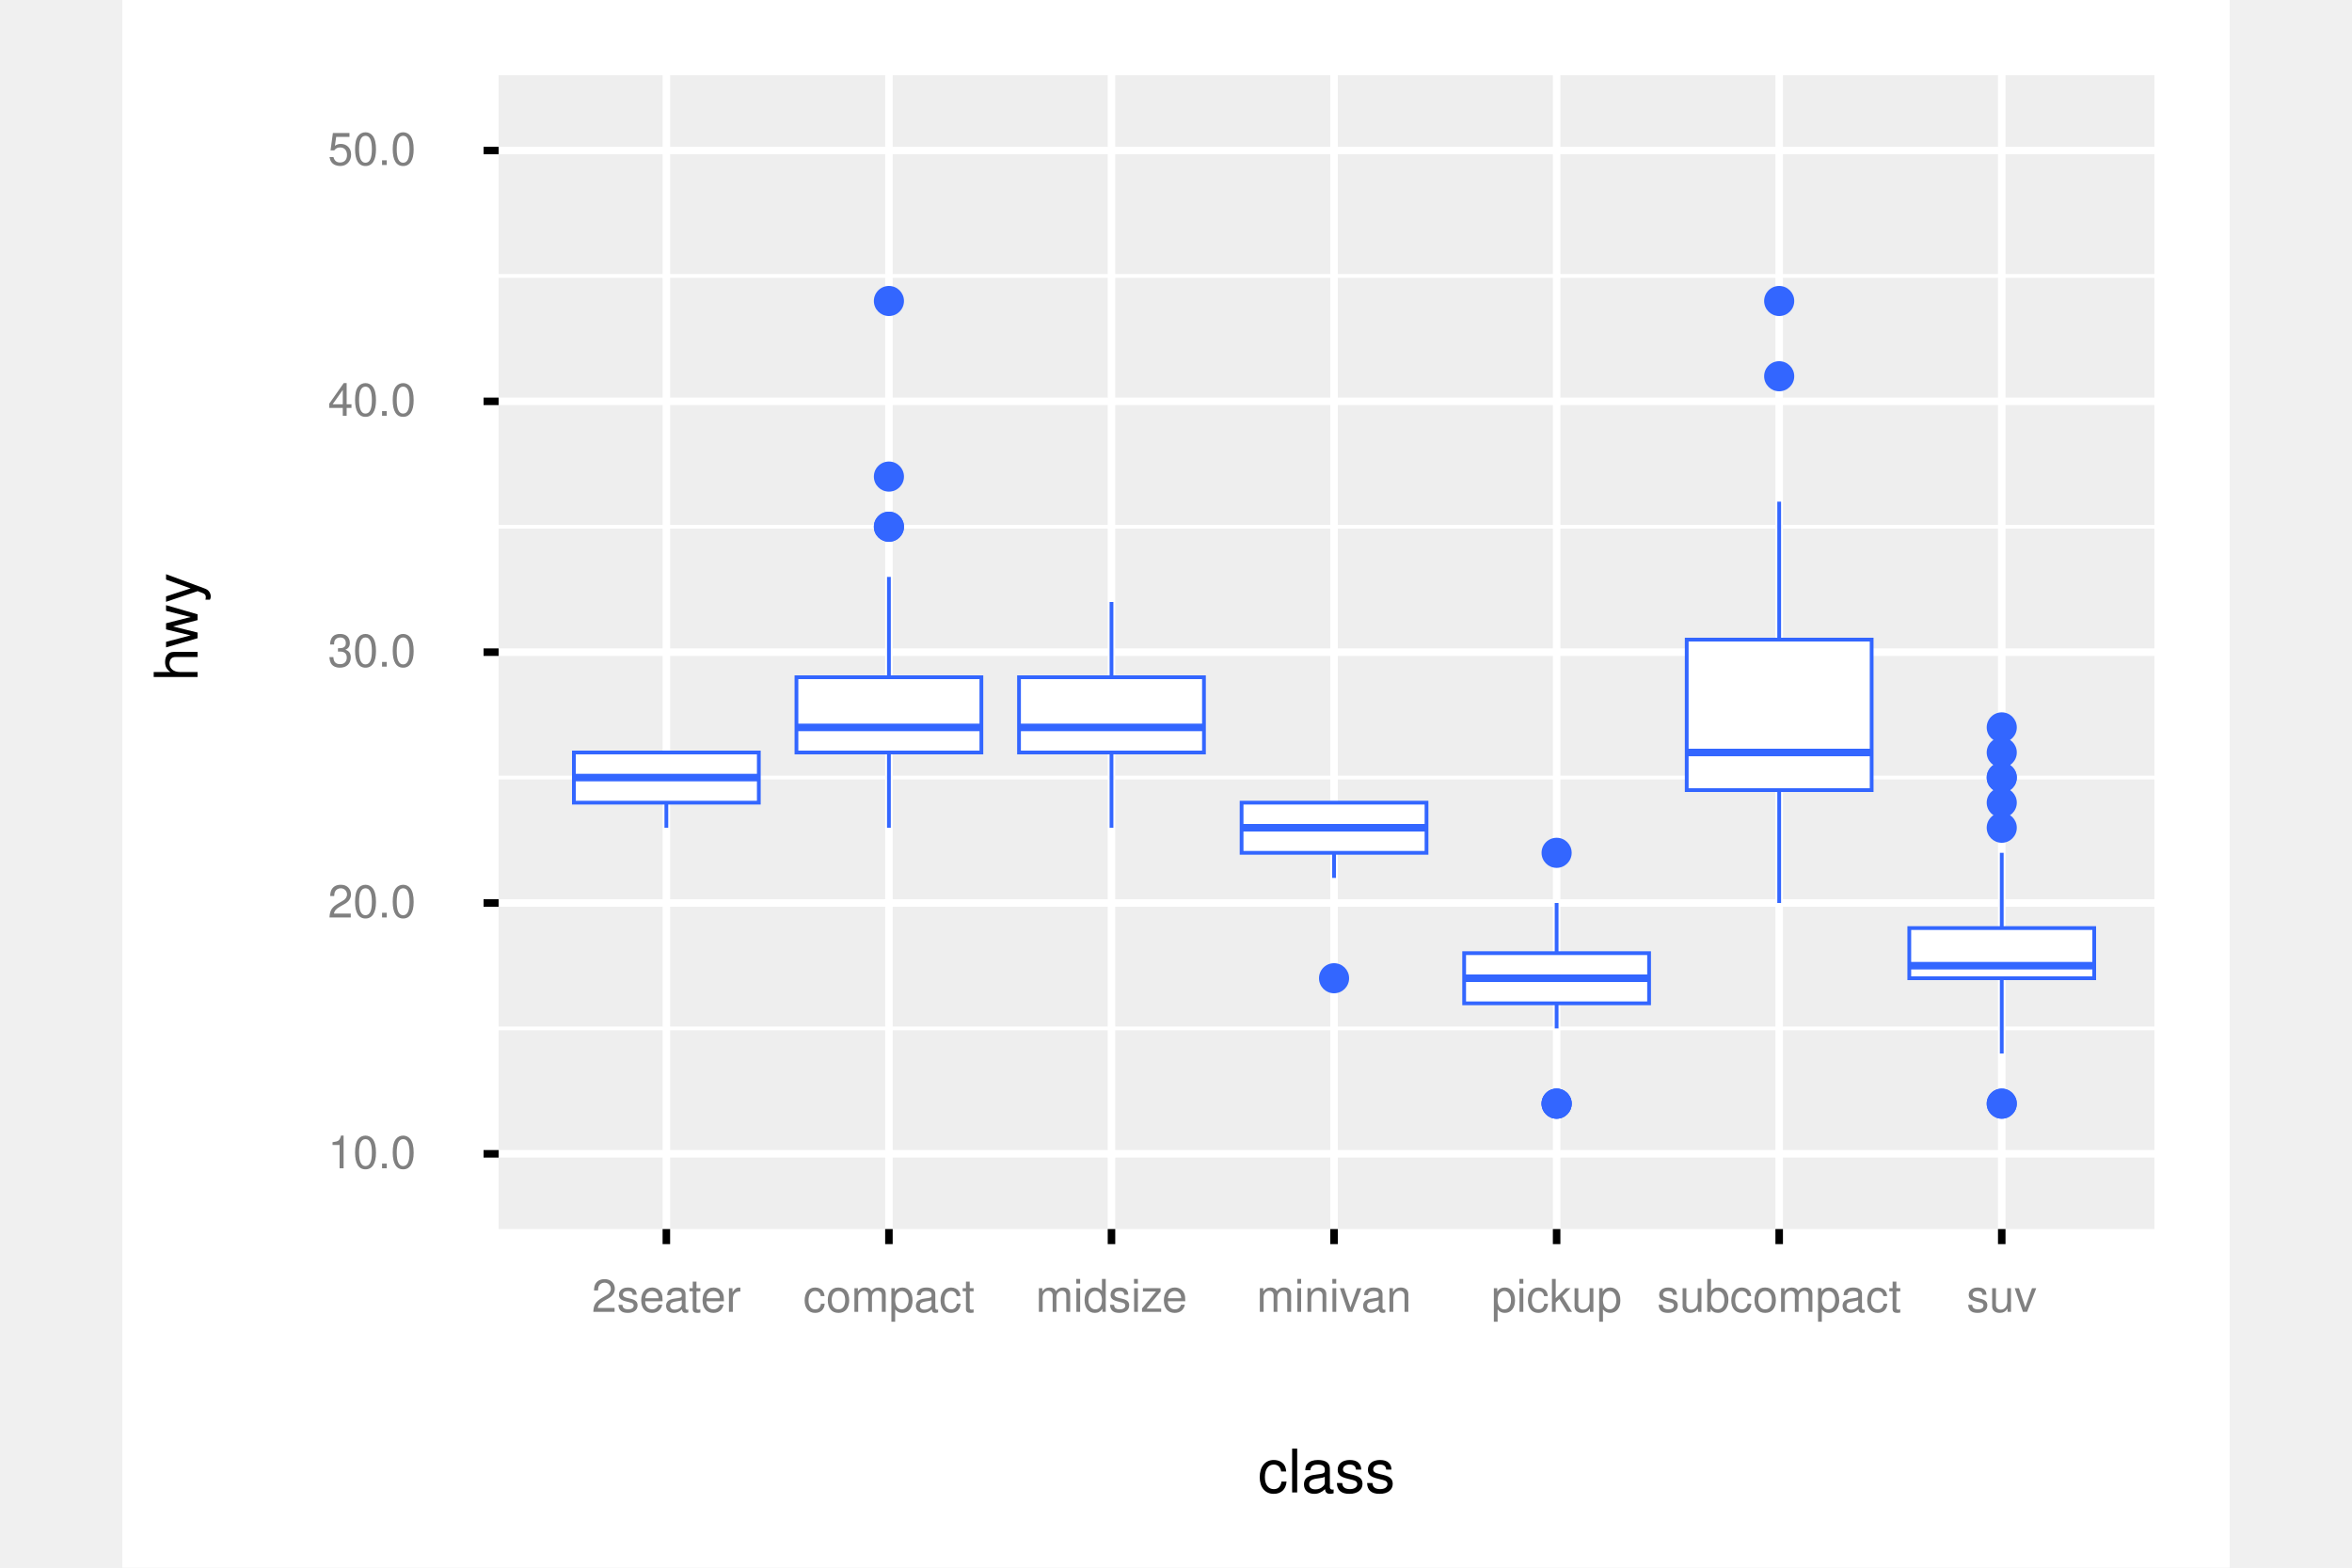
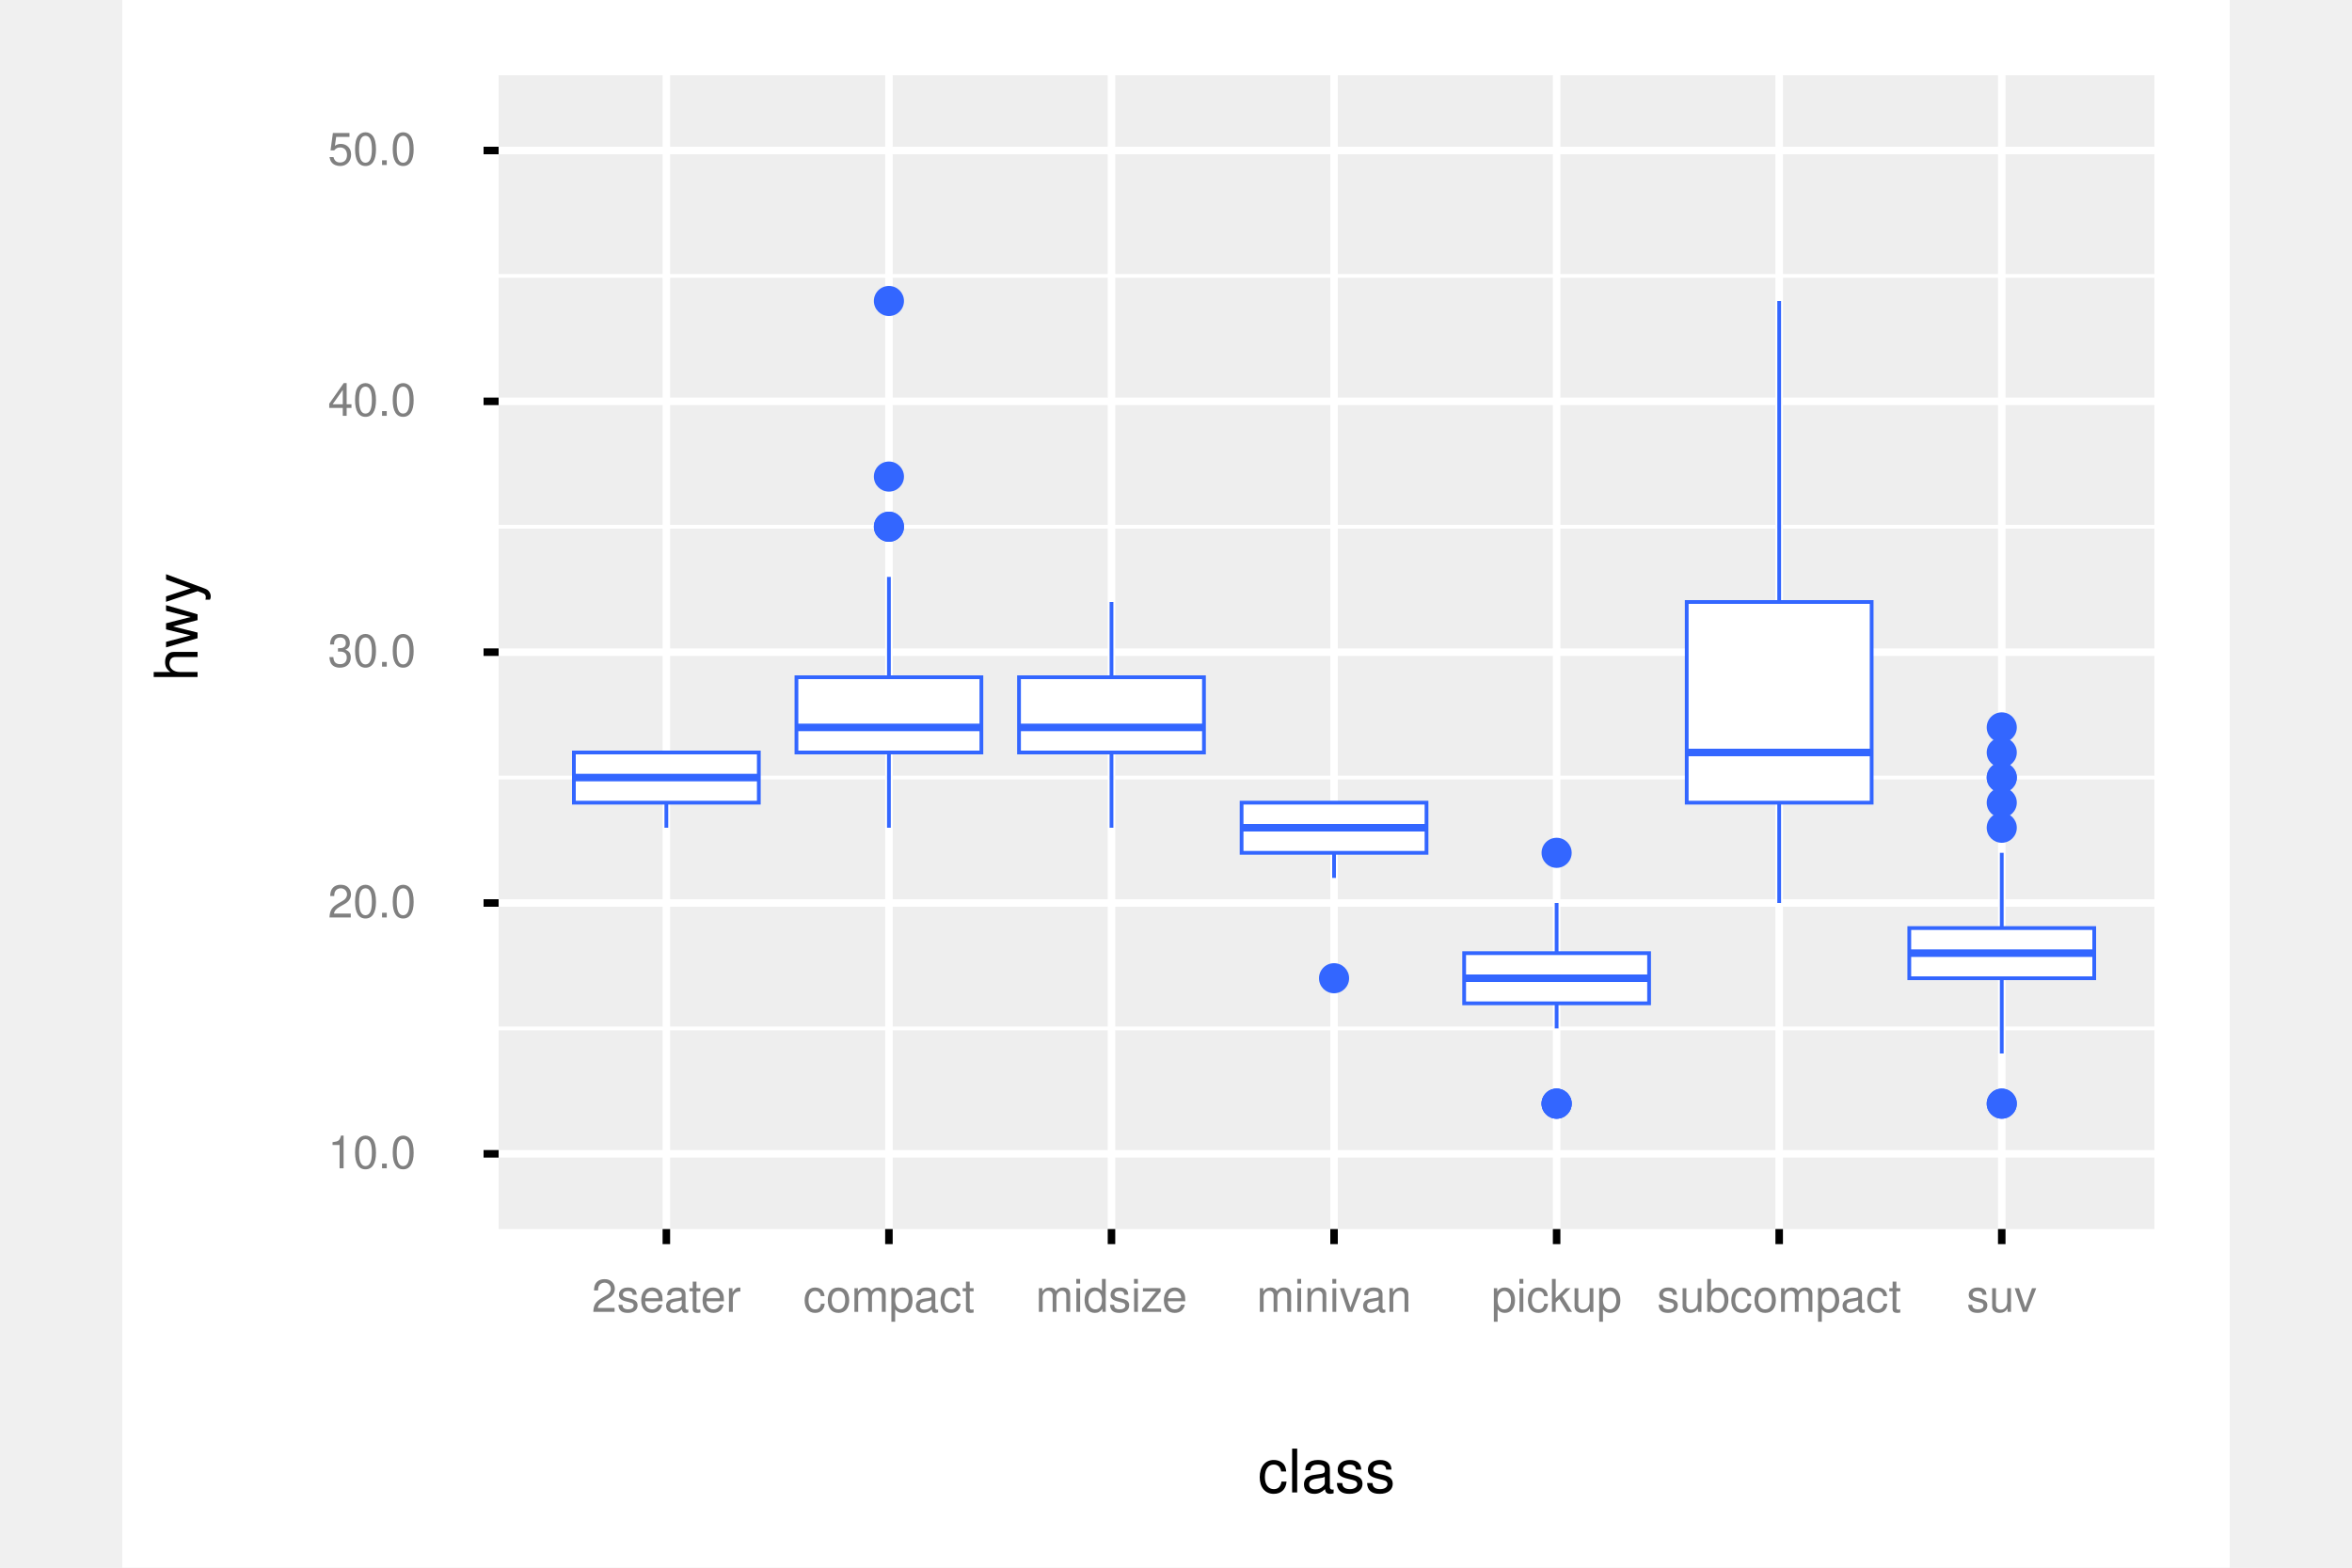
- <svg xmlns="http://www.w3.org/2000/svg" id="gg-418" viewBox="0 0 280 208.333" height="550" width="825.0">
-   <style type="text/css">#gg-418 .gg-axis-text {fill: #808080;font-size: 6px;} #gg-418 .gg-axis-text-x {} #gg-418 .gg-axis-ticks {stroke: #000000;} #gg-418 .gg-axis-title {fill: #000000;font-size: 8px;} #gg-418 .gg-legend-key {stroke: #EEEEEE;fill: #EEEEEE;stroke-width: 0.5;} #gg-418 .gg-legend-text {fill: #000000;font-size: 6px;} #gg-418 .gg-legend-title {fill: #000000;font-size: 8px;} #gg-418 .gg-panel-background {fill: #EEEEEE;} #gg-418 .gg-panel-border {} #gg-418 .gg-panel-grid {stroke: #FFFFFF;} #gg-418 .gg-panel-grid-major {stroke-width: 1;} #gg-418 .gg-panel-grid-minor {stroke-width: 0.5;} #gg-418 .gg-plot-background {fill: #FFFFFF;} #gg-418 .gg-plot-title {font-size: 10px;} #gg-418 .gg-text {font-family: Helvetica, Arial, sans-serif;} </style>
+ <svg xmlns="http://www.w3.org/2000/svg" id="gg-1506" viewBox="0 0 280 208.333" height="550" width="825.0">
+   <style type="text/css">#gg-1506 .gg-axis-text {fill: #808080;font-size: 6px;} #gg-1506 .gg-axis-text-x {} #gg-1506 .gg-axis-ticks {stroke: #000000;} #gg-1506 .gg-axis-title {fill: #000000;font-size: 8px;} #gg-1506 .gg-legend-key {stroke: #EEEEEE;fill: #EEEEEE;stroke-width: 0.5;} #gg-1506 .gg-legend-text {fill: #000000;font-size: 6px;} #gg-1506 .gg-legend-title {fill: #000000;font-size: 8px;} #gg-1506 .gg-panel-background {fill: #EEEEEE;} #gg-1506 .gg-panel-border {} #gg-1506 .gg-panel-grid {stroke: #FFFFFF;} #gg-1506 .gg-panel-grid-major {stroke-width: 1;} #gg-1506 .gg-panel-grid-minor {stroke-width: 0.5;} #gg-1506 .gg-plot-background {fill: #FFFFFF;} #gg-1506 .gg-plot-title {font-size: 10px;} #gg-1506 .gg-text {font-family: Helvetica, Arial, sans-serif;} </style>
  <rect class="gg-plot-background" width="100%" height="100%" />
  <g transform="translate(50, 10)">
    <rect x="0" y="0" height="153.333" width="220" class="gg-panel-background gg-panel-border" />
    <g opacity="1" transform="translate(0, 153.3333)">
      <line x2="220" class="gg-axis-line gg-axis-line-x" />
    </g>
    <g transform="translate(10,153.3333)" font-size="10" text-anchor="middle">
      <g opacity="1" transform="translate(189.7143,0)">
        <text y="11" class="gg-text gg-axis-text gg-axis-text-x" text-anchor="middle">suv</text>
      </g>
      <g opacity="1" transform="translate(160.1429,0)">
        <text y="11" class="gg-text gg-axis-text gg-axis-text-x" text-anchor="middle">subcompact</text>
      </g>
      <g opacity="1" transform="translate(130.5714,0)">
        <text y="11" class="gg-text gg-axis-text gg-axis-text-x" text-anchor="middle">pickup</text>
      </g>
      <g opacity="1" transform="translate(101.0,0)">
        <text y="11" class="gg-text gg-axis-text gg-axis-text-x" text-anchor="middle">minivan</text>
      </g>
      <g opacity="1" transform="translate(71.42857,0)">
        <text y="11" class="gg-text gg-axis-text gg-axis-text-x" text-anchor="middle">midsize</text>
      </g>
      <g opacity="1" transform="translate(41.85714,0)">
        <text y="11" class="gg-text gg-axis-text gg-axis-text-x" text-anchor="middle">compact</text>
      </g>
      <g opacity="1" transform="translate(12.28571,0)">
        <text y="11" class="gg-text gg-axis-text gg-axis-text-x" text-anchor="middle">2seater</text>
      </g>
      <g opacity="1" transform="translate(189.7143,0)">
        <line y2="-153.333" class="gg-panel-grid gg-panel-grid-major" />
      </g>
      <g opacity="1" transform="translate(160.1429,0)">
        <line y2="-153.333" class="gg-panel-grid gg-panel-grid-major" />
      </g>
      <g opacity="1" transform="translate(130.5714,0)">
        <line y2="-153.333" class="gg-panel-grid gg-panel-grid-major" />
      </g>
      <g opacity="1" transform="translate(101.0,0)">
        <line y2="-153.333" class="gg-panel-grid gg-panel-grid-major" />
      </g>
      <g opacity="1" transform="translate(71.42857,0)">
        <line y2="-153.333" class="gg-panel-grid gg-panel-grid-major" />
      </g>
      <g opacity="1" transform="translate(41.85714,0)">
        <line y2="-153.333" class="gg-panel-grid gg-panel-grid-major" />
      </g>
      <g opacity="1" transform="translate(12.28571,0)">
        <line y2="-153.333" class="gg-panel-grid gg-panel-grid-major" />
      </g>
      <g opacity="1" transform="translate(160.1429,0)">
</g>
      <g opacity="1" transform="translate(130.5714,0)">
</g>
      <g opacity="1" transform="translate(101.0,0)">
</g>
      <g opacity="1" transform="translate(71.42857,0)">
</g>
      <g opacity="1" transform="translate(41.85714,0)">
</g>
      <g opacity="1" transform="translate(12.28571,0)">
</g>
    </g>
    <g transform="translate(10,153.3333)" font-size="10" text-anchor="middle">
      <g opacity="1" transform="translate(189.7143,0)">
        <line y2="2" class="gg-axis-ticks gg-axis-ticks-x" />
      </g>
      <g opacity="1" transform="translate(160.1429,0)">
        <line y2="2" class="gg-axis-ticks gg-axis-ticks-x" />
      </g>
      <g opacity="1" transform="translate(130.5714,0)">
        <line y2="2" class="gg-axis-ticks gg-axis-ticks-x" />
      </g>
      <g opacity="1" transform="translate(101.0,0)">
        <line y2="2" class="gg-axis-ticks gg-axis-ticks-x" />
      </g>
      <g opacity="1" transform="translate(71.42857,0)">
        <line y2="2" class="gg-axis-ticks gg-axis-ticks-x" />
      </g>
      <g opacity="1" transform="translate(41.85714,0)">
        <line y2="2" class="gg-axis-ticks gg-axis-ticks-x" />
      </g>
      <g opacity="1" transform="translate(12.28571,0)">
        <line y2="2" class="gg-axis-ticks gg-axis-ticks-x" />
      </g>
    </g>
    <text x="110.0" y="188.333" class="gg-text gg-axis-title" text-anchor="middle">class</text>
    <g transform="translate(0, 0)">
      <line y2="153.333" class="gg-axis-line gg-axis-line-y" />
    </g>
    <g transform="translate(0, 0)" font-size="10" text-anchor="end">
      <g opacity="1" transform="translate(0,10.0)">
        <text x="-11" dy="0.32em" class="gg-text gg-axis-text gg-axis-text-y">50.0</text>
      </g>
      <g opacity="1" transform="translate(0,43.33333)">
        <text x="-11" dy="0.32em" class="gg-text gg-axis-text gg-axis-text-y">40.0</text>
      </g>
      <g opacity="1" transform="translate(0,76.66667)">
        <text x="-11" dy="0.32em" class="gg-text gg-axis-text gg-axis-text-y">30.0</text>
      </g>
      <g opacity="1" transform="translate(0,110.0)">
        <text x="-11" dy="0.32em" class="gg-text gg-axis-text gg-axis-text-y">20.0</text>
      </g>
      <g opacity="1" transform="translate(0,143.3333)">
        <text x="-11" dy="0.32em" class="gg-text gg-axis-text gg-axis-text-y">10.0</text>
      </g>
      <g opacity="1" transform="translate(0,10.0)">
        <line x2="220" class="gg-panel-grid gg-panel-grid-major" />
      </g>
      <g opacity="1" transform="translate(0,43.33333)">
        <line x2="220" class="gg-panel-grid gg-panel-grid-major" />
      </g>
      <g opacity="1" transform="translate(0,76.66667)">
        <line x2="220" class="gg-panel-grid gg-panel-grid-major" />
      </g>
      <g opacity="1" transform="translate(0,110.0)">
        <line x2="220" class="gg-panel-grid gg-panel-grid-major" />
      </g>
      <g opacity="1" transform="translate(0,143.3333)">
        <line x2="220" class="gg-panel-grid gg-panel-grid-major" />
      </g>
      <g opacity="1" transform="translate(0,43.33333)">
        <line x2="220" class="gg-panel-grid gg-panel-grid-minor" transform="translate(0, -16.66667)" />
      </g>
      <g opacity="1" transform="translate(0,76.66667)">
        <line x2="220" class="gg-panel-grid gg-panel-grid-minor" transform="translate(0, -16.66667)" />
      </g>
      <g opacity="1" transform="translate(0,110.0)">
        <line x2="220" class="gg-panel-grid gg-panel-grid-minor" transform="translate(0, -16.66667)" />
      </g>
      <g opacity="1" transform="translate(0,143.3333)">
        <line x2="220" class="gg-panel-grid gg-panel-grid-minor" transform="translate(0, -16.66667)" />
      </g>
    </g>
    <g transform="translate(0, 0)" font-size="10" text-anchor="end">
      <g opacity="1" transform="translate(0,10.0)">
        <line x2="-2" class="gg-axis-ticks gg-axis-ticks-y" />
      </g>
      <g opacity="1" transform="translate(0,43.33333)">
        <line x2="-2" class="gg-axis-ticks gg-axis-ticks-y" />
      </g>
      <g opacity="1" transform="translate(0,76.66667)">
        <line x2="-2" class="gg-axis-ticks gg-axis-ticks-y" />
      </g>
      <g opacity="1" transform="translate(0,110.0)">
        <line x2="-2" class="gg-axis-ticks gg-axis-ticks-y" />
      </g>
      <g opacity="1" transform="translate(0,143.3333)">
        <line x2="-2" class="gg-axis-ticks gg-axis-ticks-y" />
      </g>
    </g>
    <text x="-73.333" y="-40" class="gg-text gg-axis-title" text-anchor="middle" transform="rotate(-90)">hwy</text>
    <rect x="10.0" y="90.0" width="24.571" height="6.667" fill="white" fill-opacity="1" stroke="#3366FF" stroke-width="0.5" />
    <line x1="10.0" x2="34.571" y1="93.333" y2="93.333" stroke="#3366FF" />
    <line x1="22.286" x2="22.286" y1="90.0" y2="90.0" stroke="#3366FF" stroke-width="0.5" />
    <line x1="22.286" x2="22.286" y1="96.667" y2="100.0" stroke="#3366FF" stroke-width="0.5" />
    <rect x="39.571" y="80.0" width="24.571" height="10.0" fill="white" fill-opacity="1" stroke="#3366FF" stroke-width="0.5" />
    <line x1="39.571" x2="64.143" y1="86.667" y2="86.667" stroke="#3366FF" />
    <line x1="51.857" x2="51.857" y1="80.0" y2="66.667" stroke="#3366FF" stroke-width="0.5" />
    <line x1="51.857" x2="51.857" y1="90.0" y2="100.0" stroke="#3366FF" stroke-width="0.5" />
    <svg viewBox="0 0 10 10" x="49.357" y="57.5" height="5.0" width="5.0">
      <circle cx="5" cy="5" r="4" fill="#3366FF" />
    </svg>
+     <svg viewBox="0 0 10 10" x="49.357" y="50.833" height="5.0" width="5.0">
+       <circle cx="5" cy="5" r="4" fill="#3366FF" />
+     </svg>
    <svg viewBox="0 0 10 10" x="49.357" y="57.5" height="5.0" width="5.0">
-       <circle cx="5" cy="5" r="4" fill="#3366FF" />
-     </svg>
-     <svg viewBox="0 0 10 10" x="49.357" y="50.833" height="5.0" width="5.0">
      <circle cx="5" cy="5" r="4" fill="#3366FF" />
    </svg>
    <svg viewBox="0 0 10 10" x="49.357" y="27.5" height="5.0" width="5.0">
      <circle cx="5" cy="5" r="4" fill="#3366FF" />
    </svg>
    <rect x="69.143" y="80.0" width="24.571" height="10.0" fill="white" fill-opacity="1" stroke="#3366FF" stroke-width="0.5" />
    <line x1="69.143" x2="93.714" y1="86.667" y2="86.667" stroke="#3366FF" />
    <line x1="81.429" x2="81.429" y1="80.0" y2="70.0" stroke="#3366FF" stroke-width="0.5" />
    <line x1="81.429" x2="81.429" y1="90.0" y2="100.0" stroke="#3366FF" stroke-width="0.5" />
    <rect x="98.714" y="96.667" width="24.571" height="6.667" fill="white" fill-opacity="1" stroke="#3366FF" stroke-width="0.5" />
    <line x1="98.714" x2="123.286" y1="100.0" y2="100.0" stroke="#3366FF" />
    <line x1="111" x2="111" y1="96.667" y2="96.667" stroke="#3366FF" stroke-width="0.5" />
    <line x1="111" x2="111" y1="103.333" y2="106.667" stroke="#3366FF" stroke-width="0.5" />
    <svg viewBox="0 0 10 10" x="108.5" y="117.5" height="5.0" width="5.0">
      <circle cx="5" cy="5" r="4" fill="#3366FF" />
    </svg>
    <rect x="128.286" y="116.667" width="24.571" height="6.667" fill="white" fill-opacity="1" stroke="#3366FF" stroke-width="0.5" />
    <line x1="128.286" x2="152.857" y1="120" y2="120" stroke="#3366FF" />
    <line x1="140.571" x2="140.571" y1="116.667" y2="110.0" stroke="#3366FF" stroke-width="0.5" />
    <line x1="140.571" x2="140.571" y1="123.333" y2="126.667" stroke="#3366FF" stroke-width="0.5" />
    <svg viewBox="0 0 10 10" x="138.071" y="134.167" height="5.0" width="5.0">
      <circle cx="5" cy="5" r="4" fill="#3366FF" />
    </svg>
    <svg viewBox="0 0 10 10" x="138.071" y="134.167" height="5.0" width="5.0">
      <circle cx="5" cy="5" r="4" fill="#3366FF" />
    </svg>
    <svg viewBox="0 0 10 10" x="138.071" y="134.167" height="5.0" width="5.0">
      <circle cx="5" cy="5" r="4" fill="#3366FF" />
    </svg>
    <svg viewBox="0 0 10 10" x="138.071" y="100.833" height="5.0" width="5.0">
      <circle cx="5" cy="5" r="4" fill="#3366FF" />
    </svg>
-     <rect x="157.857" y="75" width="24.571" height="20" fill="white" fill-opacity="1" stroke="#3366FF" stroke-width="0.5" />
+     <rect x="157.857" y="70.0" width="24.571" height="26.667" fill="white" fill-opacity="1" stroke="#3366FF" stroke-width="0.5" />
    <line x1="157.857" x2="182.429" y1="90.0" y2="90.0" stroke="#3366FF" />
-     <line x1="170.143" x2="170.143" y1="75" y2="56.667" stroke="#3366FF" stroke-width="0.5" />
-     <line x1="170.143" x2="170.143" y1="95.0" y2="110.0" stroke="#3366FF" stroke-width="0.5" />
-     <svg viewBox="0 0 10 10" x="167.643" y="37.5" height="5.0" width="5.0">
-       <circle cx="5" cy="5" r="4" fill="#3366FF" />
-     </svg>
-     <svg viewBox="0 0 10 10" x="167.643" y="27.5" height="5.0" width="5.0">
-       <circle cx="5" cy="5" r="4" fill="#3366FF" />
-     </svg>
+     <line x1="170.143" x2="170.143" y1="70.0" y2="30" stroke="#3366FF" stroke-width="0.5" />
+     <line x1="170.143" x2="170.143" y1="96.667" y2="110.0" stroke="#3366FF" stroke-width="0.5" />
    <rect x="187.429" y="113.333" width="24.571" height="6.667" fill="white" fill-opacity="1" stroke="#3366FF" stroke-width="0.5" />
-     <line x1="187.429" x2="212" y1="118.333" y2="118.333" stroke="#3366FF" />
+     <line x1="187.429" x2="212" y1="116.667" y2="116.667" stroke="#3366FF" />
    <line x1="199.714" x2="199.714" y1="113.333" y2="103.333" stroke="#3366FF" stroke-width="0.5" />
    <line x1="199.714" x2="199.714" y1="120" y2="130.0" stroke="#3366FF" stroke-width="0.5" />
    <svg viewBox="0 0 10 10" x="197.214" y="134.167" height="5.0" width="5.0">
      <circle cx="5" cy="5" r="4" fill="#3366FF" />
    </svg>
    <svg viewBox="0 0 10 10" x="197.214" y="134.167" height="5.0" width="5.0">
      <circle cx="5" cy="5" r="4" fill="#3366FF" />
    </svg>
+     <svg viewBox="0 0 10 10" x="197.214" y="90.833" height="5.0" width="5.0">
+       <circle cx="5" cy="5" r="4" fill="#3366FF" />
+     </svg>
+     <svg viewBox="0 0 10 10" x="197.214" y="94.167" height="5.0" width="5.0">
+       <circle cx="5" cy="5" r="4" fill="#3366FF" />
+     </svg>
+     <svg viewBox="0 0 10 10" x="197.214" y="84.167" height="5.0" width="5.0">
+       <circle cx="5" cy="5" r="4" fill="#3366FF" />
+     </svg>
+     <svg viewBox="0 0 10 10" x="197.214" y="90.833" height="5.0" width="5.0">
+       <circle cx="5" cy="5" r="4" fill="#3366FF" />
+     </svg>
+     <svg viewBox="0 0 10 10" x="197.214" y="87.5" height="5.0" width="5.0">
+       <circle cx="5" cy="5" r="4" fill="#3366FF" />
+     </svg>
    <svg viewBox="0 0 10 10" x="197.214" y="97.5" height="5.0" width="5.0">
-       <circle cx="5" cy="5" r="4" fill="#3366FF" />
-     </svg>
-     <svg viewBox="0 0 10 10" x="197.214" y="94.167" height="5.0" width="5.0">
-       <circle cx="5" cy="5" r="4" fill="#3366FF" />
-     </svg>
-     <svg viewBox="0 0 10 10" x="197.214" y="90.833" height="5.0" width="5.0">
-       <circle cx="5" cy="5" r="4" fill="#3366FF" />
-     </svg>
-     <svg viewBox="0 0 10 10" x="197.214" y="90.833" height="5.0" width="5.0">
-       <circle cx="5" cy="5" r="4" fill="#3366FF" />
-     </svg>
-     <svg viewBox="0 0 10 10" x="197.214" y="87.5" height="5.0" width="5.0">
-       <circle cx="5" cy="5" r="4" fill="#3366FF" />
-     </svg>
-     <svg viewBox="0 0 10 10" x="197.214" y="84.167" height="5.0" width="5.0">
      <circle cx="5" cy="5" r="4" fill="#3366FF" />
    </svg>
  </g>
</svg>
